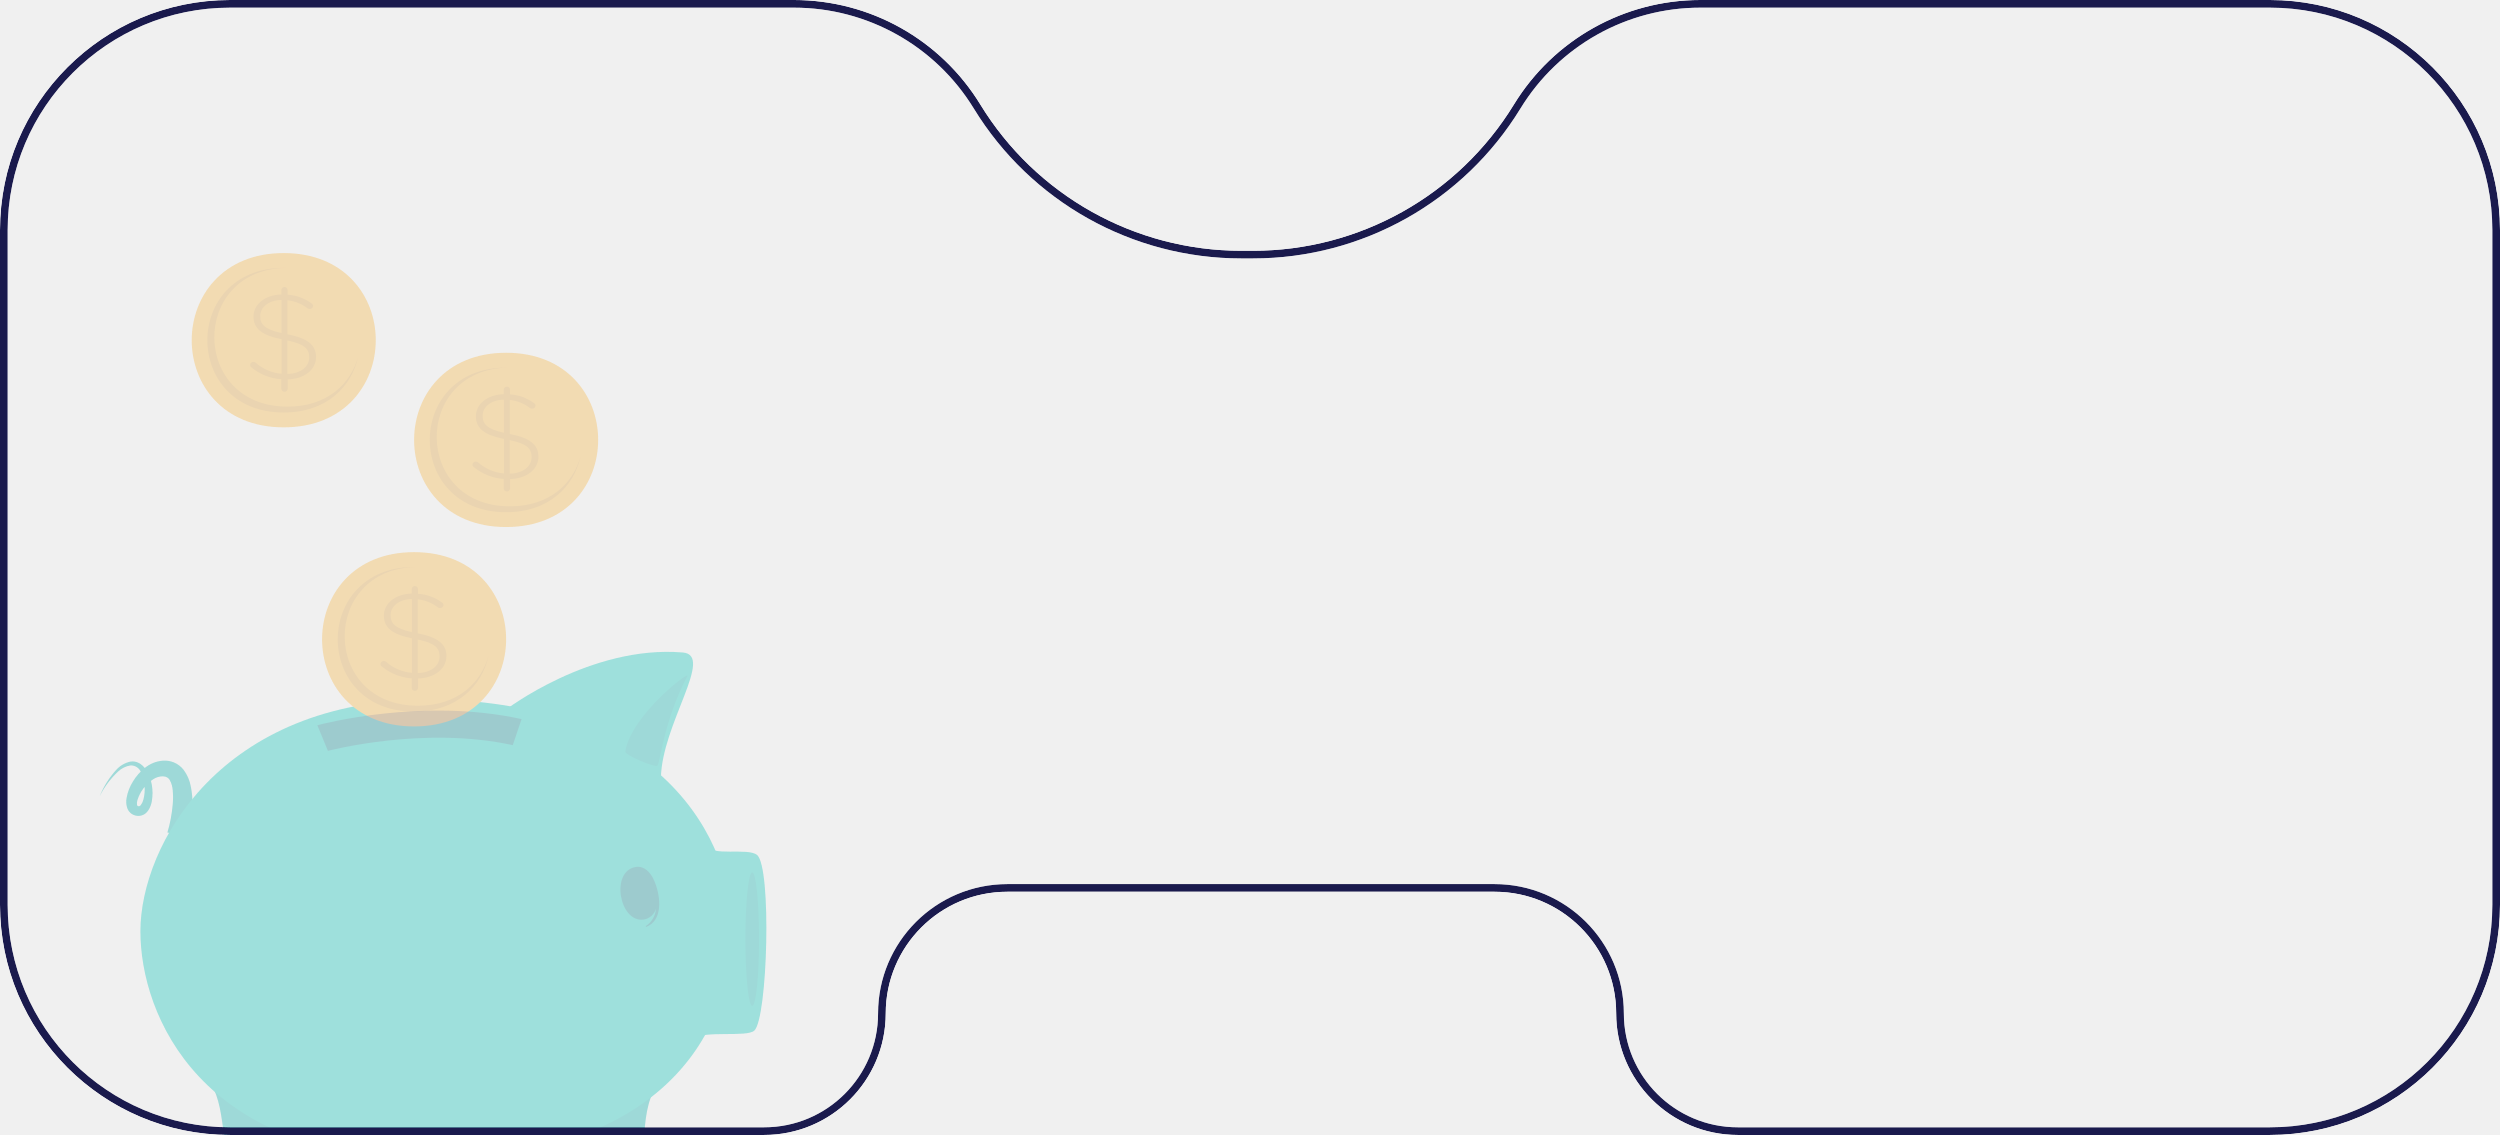
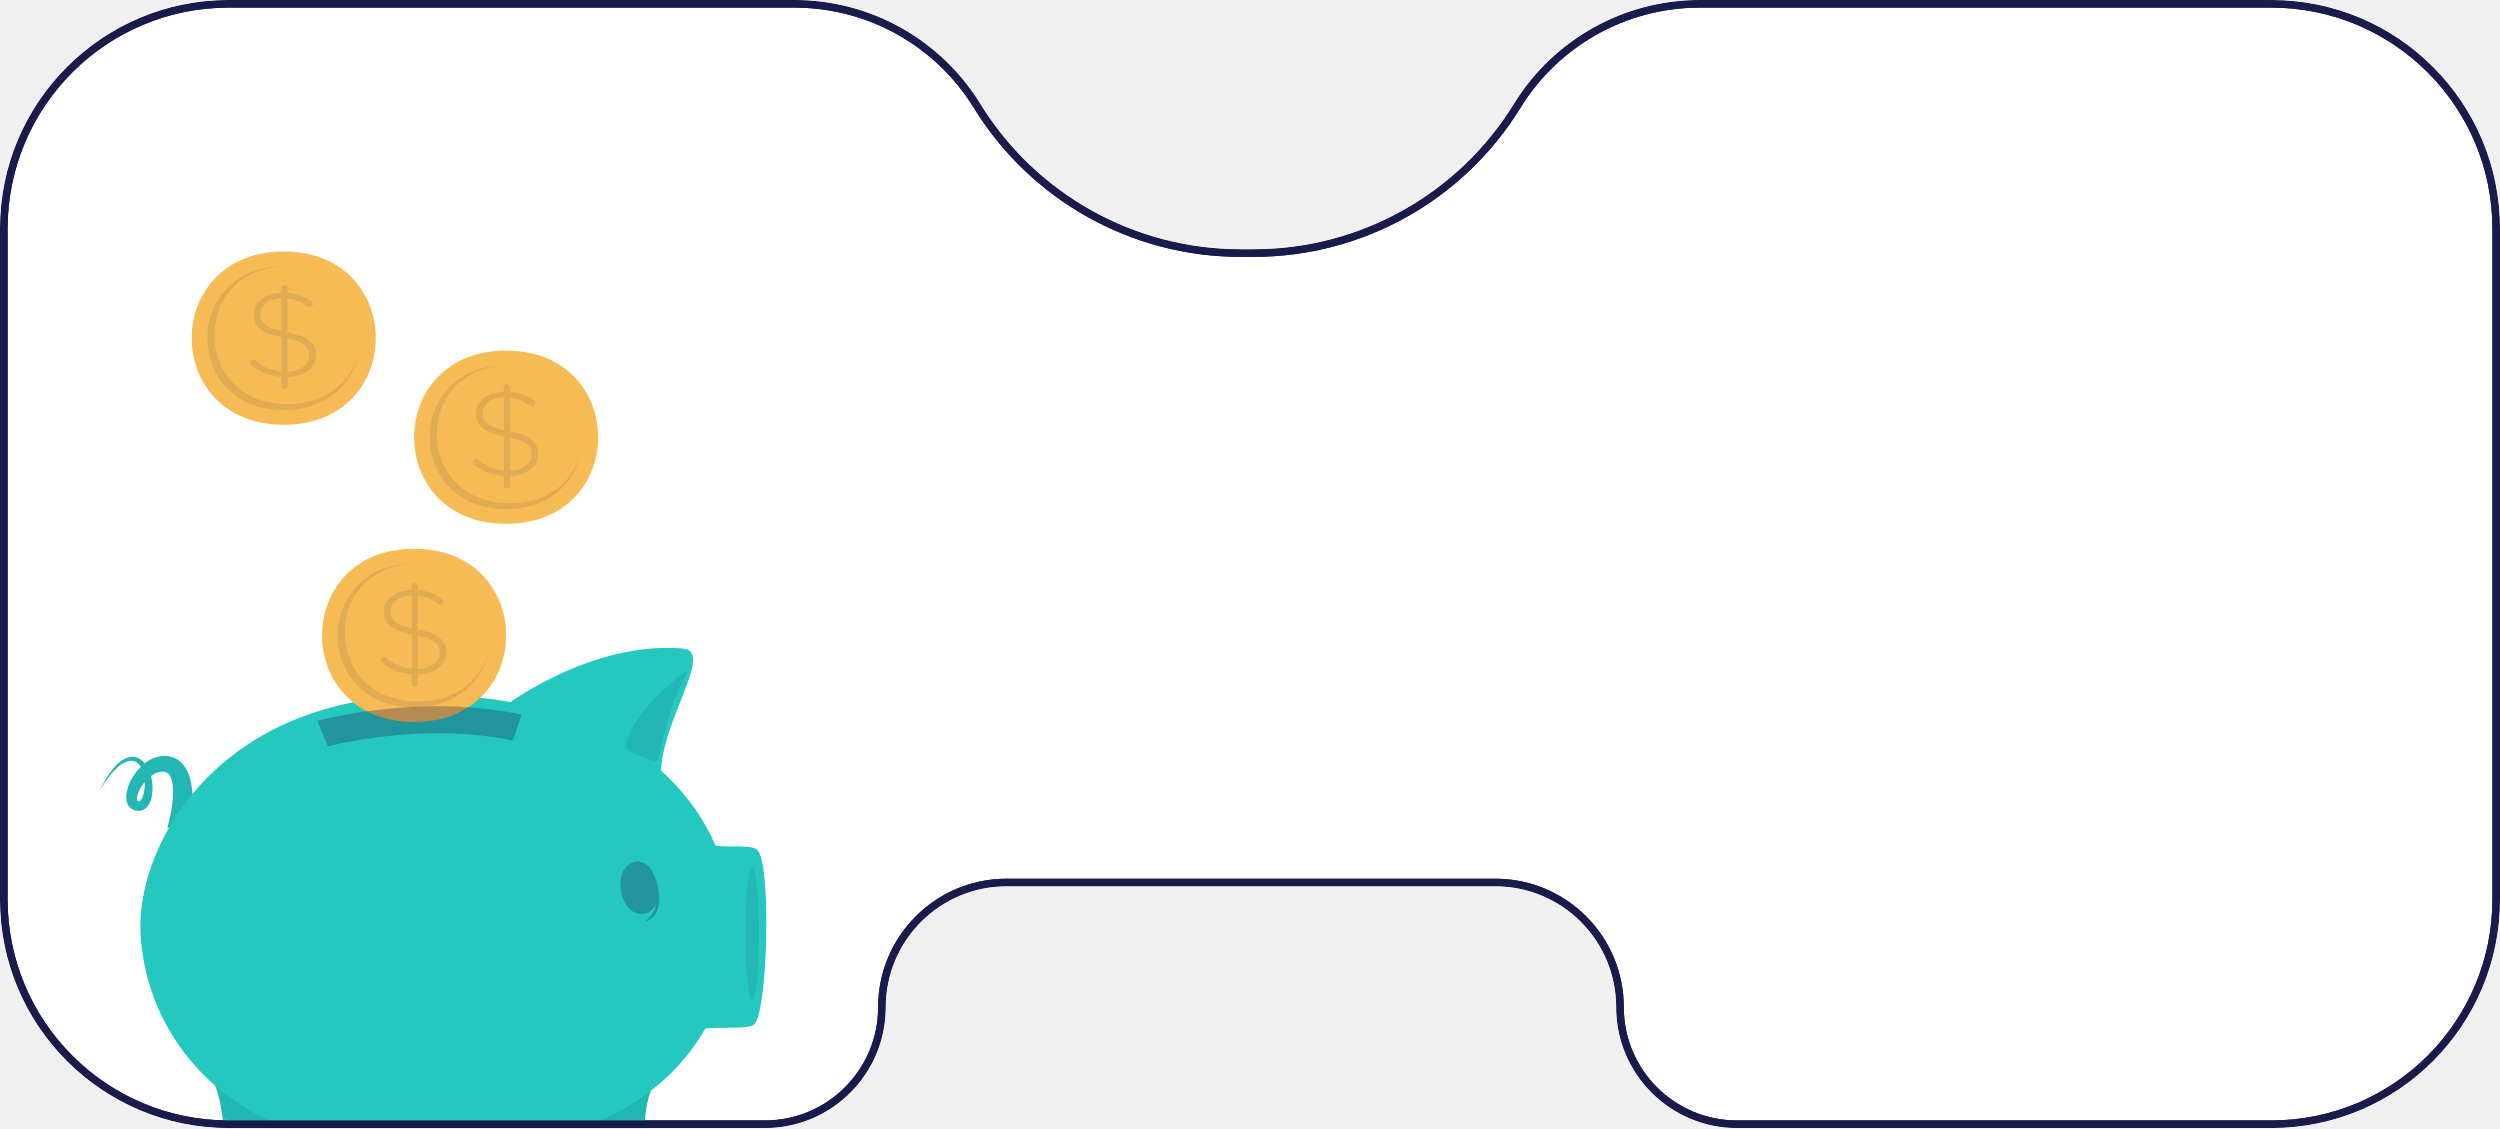
- <svg xmlns="http://www.w3.org/2000/svg" width="326" height="148" viewBox="0 0 326 148" fill="none">
-   <mask id="mask0_1005_1176" style="mask-type:alpha" maskUnits="userSpaceOnUse" x="0" y="0" width="326" height="148">
-     <path d="M0.5 30C0.5 13.708 13.708 0.5 30 0.5H103.529C113.276 0.5 122.321 5.571 127.407 13.886C134.745 25.884 147.796 33.2 161.86 33.2H163.39C177.454 33.2 190.505 25.884 197.843 13.886C202.929 5.571 211.974 0.5 221.721 0.5H296C312.292 0.5 325.5 13.708 325.5 30V118C325.5 134.292 312.292 147.5 296 147.5H226.607C218.126 147.5 211.25 140.624 211.25 132.143C211.25 123.109 203.927 115.786 194.893 115.786H131.357C122.323 115.786 115 123.109 115 132.143C115 140.624 108.124 147.5 99.643 147.5H30C13.708 147.5 0.5 134.292 0.5 118V30Z" fill="white" fill-opacity="0.4" stroke="#1A1A4D" />
+ <svg xmlns="http://www.w3.org/2000/svg" width="328" height="148" viewBox="0 0 328 148" fill="none">
+   <mask id="mask0_1460_3561" style="mask-type:alpha" maskUnits="userSpaceOnUse" x="0" y="0" width="328" height="148">
+     <path d="M0.5 30C0.5 13.708 13.708 0.5 30 0.5H104.235C114.003 0.5 123.072 5.568 128.192 13.887C135.577 25.889 148.661 33.2 162.753 33.2H164.492C178.585 33.2 191.668 25.889 199.054 13.887C204.173 5.568 213.242 0.5 223.01 0.5H298C314.292 0.5 327.5 13.708 327.5 30V118C327.5 134.292 314.292 147.5 298 147.5H227.9C219.419 147.5 212.543 140.624 212.543 132.143C212.543 123.109 205.22 115.786 196.186 115.786H132.066C123.032 115.786 115.709 123.109 115.709 132.143C115.709 140.624 108.833 147.5 100.351 147.5H30C13.708 147.5 0.5 134.292 0.5 118V30Z" fill="white" stroke="#1A1A4D" />
  </mask>
-   <g mask="url(#mask0_1005_1176)">
-     <path d="M24.689 109.231C24.835 108.479 24.924 107.807 25 107.086C25.072 106.371 25.107 105.652 25.107 104.933C25.11 104.187 25.044 103.442 24.911 102.708C24.774 101.851 24.431 101.04 23.91 100.346C23.586 99.942 23.167 99.626 22.691 99.425C22.455 99.327 22.209 99.258 21.957 99.22C21.724 99.187 21.488 99.177 21.254 99.189C20.379 99.256 19.546 99.592 18.869 100.15C18.262 100.638 17.746 101.228 17.343 101.894C16.927 102.554 16.643 103.288 16.506 104.056C16.419 104.515 16.456 104.988 16.613 105.427C16.722 105.71 16.915 105.953 17.165 106.125C17.403 106.284 17.68 106.376 17.965 106.392C18.26 106.407 18.552 106.336 18.806 106.188C19.025 106.051 19.21 105.867 19.349 105.649C19.573 105.3 19.724 104.91 19.794 104.501C19.921 103.779 19.921 103.039 19.794 102.317C19.665 101.592 19.386 100.903 18.976 100.292C18.762 99.967 18.474 99.699 18.135 99.509C17.784 99.319 17.38 99.251 16.987 99.318C16.28 99.475 15.641 99.85 15.158 100.39C14.241 101.398 13.51 102.561 13 103.825C13.598 102.626 14.404 101.543 15.38 100.626C15.835 100.187 16.415 99.901 17.04 99.807C17.322 99.802 17.599 99.88 17.837 100.032C18.074 100.184 18.262 100.403 18.375 100.662C18.656 101.215 18.818 101.821 18.851 102.441C18.907 103.055 18.856 103.674 18.7 104.27C18.634 104.525 18.521 104.765 18.366 104.977C18.317 105.042 18.253 105.094 18.179 105.129C18.137 105.142 18.092 105.142 18.05 105.129C17.997 105.122 17.947 105.098 17.908 105.062C17.889 105.03 17.876 104.996 17.868 104.96C17.837 104.752 17.853 104.541 17.917 104.341C18.258 103.241 18.966 102.291 19.923 101.649C20.314 101.375 20.78 101.228 21.258 101.231C21.359 101.236 21.458 101.251 21.556 101.276C21.637 101.297 21.715 101.328 21.788 101.369C21.926 101.449 22.042 101.562 22.126 101.698C22.36 102.124 22.497 102.597 22.526 103.082C22.579 103.674 22.579 104.27 22.526 104.862C22.474 105.487 22.389 106.109 22.273 106.726C22.157 107.34 22.01 107.994 21.828 108.555L24.689 109.231Z" fill="#24C8BE" />
-     <path opacity="0.1" d="M24.689 109.231C24.835 108.479 24.924 107.807 25 107.086C25.072 106.371 25.107 105.652 25.107 104.933C25.11 104.187 25.044 103.442 24.911 102.708C24.774 101.851 24.431 101.04 23.91 100.346C23.586 99.942 23.167 99.626 22.691 99.425C22.455 99.327 22.209 99.258 21.957 99.22C21.724 99.187 21.488 99.177 21.254 99.189C20.379 99.256 19.546 99.592 18.869 100.15C18.262 100.638 17.746 101.228 17.343 101.894C16.927 102.554 16.643 103.288 16.506 104.056C16.419 104.515 16.456 104.988 16.613 105.427C16.722 105.71 16.915 105.953 17.165 106.125C17.403 106.284 17.68 106.376 17.965 106.392C18.26 106.407 18.552 106.336 18.806 106.188C19.025 106.051 19.21 105.867 19.349 105.649C19.573 105.3 19.724 104.91 19.794 104.501C19.921 103.779 19.921 103.039 19.794 102.317C19.665 101.592 19.386 100.903 18.976 100.292C18.762 99.967 18.474 99.699 18.135 99.509C17.784 99.319 17.38 99.251 16.987 99.318C16.28 99.475 15.641 99.85 15.158 100.39C14.241 101.398 13.51 102.561 13 103.825C13.598 102.626 14.404 101.543 15.38 100.626C15.835 100.187 16.415 99.901 17.04 99.807C17.322 99.802 17.599 99.88 17.837 100.032C18.074 100.184 18.262 100.403 18.375 100.662C18.656 101.215 18.818 101.821 18.851 102.441C18.907 103.055 18.856 103.674 18.7 104.27C18.634 104.525 18.521 104.765 18.366 104.977C18.317 105.042 18.253 105.094 18.179 105.129C18.137 105.142 18.092 105.142 18.05 105.129C17.997 105.122 17.947 105.098 17.908 105.062C17.889 105.03 17.876 104.996 17.868 104.96C17.837 104.752 17.853 104.541 17.917 104.341C18.258 103.241 18.966 102.291 19.923 101.649C20.314 101.375 20.78 101.228 21.258 101.231C21.359 101.236 21.458 101.251 21.556 101.276C21.637 101.297 21.715 101.328 21.788 101.369C21.926 101.449 22.042 101.562 22.126 101.698C22.36 102.124 22.497 102.597 22.526 103.082C22.579 103.674 22.579 104.27 22.526 104.862C22.474 105.487 22.389 106.109 22.273 106.726C22.157 107.34 22.01 107.994 21.828 108.555L24.689 109.231Z" fill="#1A1A4D" />
-     <path d="M27.572 141.529C29.521 144.288 29.125 152.702 30.304 153.881C31.483 155.06 43.59 154.94 44.408 154.246C45.227 153.552 44.853 150.575 45.743 150.085C46.117 149.894 27.572 141.529 27.572 141.529Z" fill="#24C8BE" />
-     <path opacity="0.1" d="M45.752 150.09C45.611 150.196 45.492 150.33 45.402 150.483C45.313 150.635 45.255 150.804 45.231 150.98C39.643 150.327 34.18 148.858 29.018 146.619C28.742 144.568 28.337 142.615 27.572 141.529C27.572 141.534 46.117 149.899 45.752 150.09Z" fill="#1A1A4D" />
-     <path d="M85.592 141.671C83.158 145.191 84.475 152.71 83.291 153.889C82.108 155.069 70.006 154.948 69.191 154.254C68.377 153.56 68.746 150.423 68.266 149.827C68.012 149.502 85.592 141.671 85.592 141.671Z" fill="#24C8BE" />
-     <path opacity="0.1" d="M85.592 141.671C84.702 142.984 84.297 144.857 84.11 146.744C79.159 148.935 73.911 150.387 68.537 151.051C68.544 150.627 68.451 150.208 68.266 149.827C68.012 149.502 85.592 141.671 85.592 141.671Z" fill="#1A1A4D" />
-     <path d="M55.906 91.22C28.715 91.22 18.308 110.281 18.308 121.436C18.308 132.444 26.21 151.149 55.906 151.149C85.601 151.149 95.452 135.305 95.452 121.182C95.452 107.06 83.363 91.22 55.906 91.22Z" fill="#24C8BE" />
-     <path d="M53.995 72C38.014 72 37.989 94.726 53.995 94.726C70.001 94.726 70.001 72 53.995 72Z" fill="#F6BB54" />
-     <path d="M63.713 85.493C62.862 89.403 59.621 92.793 53.992 92.793C40.713 92.793 40.731 73.934 53.992 73.934H54.255C41.774 74.162 41.835 92.025 54.498 92.025C59.664 92.028 62.745 89.039 63.713 85.493Z" fill="#E0AB53" />
-     <path d="M54.091 76.42C54.144 76.418 54.196 76.427 54.245 76.445C54.294 76.464 54.34 76.492 54.378 76.528C54.416 76.564 54.447 76.608 54.469 76.656C54.49 76.704 54.502 76.756 54.504 76.808V77.425C55.615 77.498 56.684 77.881 57.588 78.532C57.745 78.643 57.832 78.739 57.832 78.896C57.823 79.008 57.771 79.111 57.687 79.185C57.603 79.259 57.493 79.297 57.382 79.291C57.269 79.295 57.159 79.256 57.073 79.183C56.319 78.609 55.422 78.253 54.479 78.153V82.588C57.107 83.097 58.214 83.997 58.214 85.548C58.214 87.223 56.672 88.41 54.513 88.475V89.709C54.504 89.813 54.457 89.909 54.38 89.98C54.303 90.05 54.203 90.089 54.099 90.089C53.994 90.089 53.894 90.05 53.817 89.98C53.74 89.909 53.693 89.813 53.684 89.709V88.457C52.258 88.362 50.898 87.823 49.795 86.915C49.738 86.879 49.691 86.83 49.658 86.772C49.624 86.714 49.606 86.648 49.603 86.582C49.614 86.474 49.663 86.374 49.743 86.301C49.823 86.228 49.927 86.187 50.035 86.187C50.148 86.183 50.259 86.223 50.344 86.298C51.283 87.129 52.467 87.635 53.718 87.738V83.238C51.118 82.714 50.057 81.844 50.057 80.262C50.057 78.68 51.577 77.447 53.687 77.4V76.808C53.691 76.704 53.735 76.605 53.81 76.532C53.886 76.46 53.986 76.42 54.091 76.42ZM53.712 82.43V78.113C52.034 78.144 50.936 79.063 50.936 80.201C50.927 81.277 51.479 81.94 53.712 82.43ZM54.47 83.396V87.763C56.2 87.729 57.323 86.813 57.323 85.604C57.323 84.518 56.718 83.855 54.47 83.396Z" fill="#E0AB53" />
-     <path d="M65.881 92.6C65.881 92.6 77.004 84.066 89.049 85.085C93.196 85.436 86.308 94.428 86.183 101.44L65.881 92.6Z" fill="#24C8BE" />
-     <path opacity="0.1" d="M81.539 98.005C81.467 98.45 85.307 100.092 85.703 99.843C86.099 99.594 86.5 94.058 89.632 88.168C90.095 87.3 82.282 93.253 81.539 98.005Z" fill="#1A1A4D" />
-     <path opacity="0.3" d="M83.937 119.91C84.308 119.853 84.655 119.692 84.938 119.445C85.22 119.198 85.427 118.877 85.534 118.517C85.501 118.962 85.367 119.393 85.143 119.778C84.919 120.164 84.61 120.493 84.239 120.742C84.186 120.777 84.213 120.88 84.284 120.857C86.411 120.056 86.179 117.053 85.432 115.14C85.392 115.033 85.352 114.926 85.303 114.824C84.827 113.712 83.995 112.906 82.949 113.044C79.528 113.538 80.764 120.372 83.937 119.91Z" fill="#1A1A4D" />
-     <path d="M92.146 110.179C92.675 111.776 97.507 110.477 98.722 111.491C100.64 113.08 100.11 132.808 98.357 134.397C97.374 135.287 91.896 134.348 90.348 135.433C88.8 136.519 92.146 110.179 92.146 110.179Z" fill="#24C8BE" />
-     <path opacity="0.1" d="M98.98 122.464C98.98 127.269 98.579 131.162 98.09 131.162C97.601 131.162 97.2 127.269 97.2 122.464C97.2 117.658 97.601 113.765 98.09 113.765C98.579 113.765 98.98 117.645 98.98 122.464Z" fill="#1A1A4D" />
-     <path opacity="0.3" d="M42.758 97.916C42.882 97.885 55.301 94.619 66.865 97.173L68.017 93.769C55.149 90.931 41.935 94.419 41.378 94.57L42.762 97.916L42.068 96.243L42.758 97.916Z" fill="#1A1A4D" />
-     <path d="M65.995 46C50.014 46 49.989 68.726 65.995 68.726C82.001 68.726 82.001 46 65.995 46Z" fill="#F6BB54" />
-     <path d="M75.713 59.493C74.862 63.403 71.621 66.793 65.993 66.793C52.713 66.793 52.731 47.934 65.993 47.934H66.255C53.774 48.162 53.835 66.025 66.498 66.025C71.664 66.028 74.745 63.039 75.713 59.493Z" fill="#E0AB53" />
-     <path d="M66.091 50.42C66.144 50.418 66.196 50.427 66.245 50.445C66.294 50.464 66.34 50.492 66.378 50.528C66.416 50.564 66.447 50.608 66.469 50.656C66.49 50.704 66.502 50.756 66.504 50.808V51.425C67.615 51.498 68.684 51.881 69.588 52.532C69.745 52.643 69.832 52.739 69.832 52.896C69.823 53.008 69.771 53.111 69.687 53.185C69.603 53.259 69.493 53.297 69.382 53.291C69.269 53.295 69.159 53.256 69.073 53.183C68.319 52.609 67.422 52.253 66.479 52.153V56.588C69.107 57.097 70.214 57.997 70.214 59.548C70.214 61.223 68.672 62.41 66.513 62.475V63.709C66.504 63.813 66.457 63.909 66.38 63.98C66.303 64.05 66.203 64.089 66.099 64.089C65.994 64.089 65.894 64.05 65.817 63.98C65.74 63.909 65.693 63.813 65.684 63.709V62.457C64.258 62.362 62.898 61.823 61.795 60.915C61.738 60.879 61.691 60.83 61.658 60.772C61.624 60.714 61.606 60.648 61.603 60.581C61.614 60.474 61.663 60.374 61.743 60.301C61.823 60.228 61.927 60.187 62.035 60.187C62.148 60.183 62.259 60.223 62.344 60.298C63.283 61.129 64.467 61.635 65.718 61.738V57.238C63.118 56.714 62.057 55.844 62.057 54.262C62.057 52.68 63.577 51.447 65.687 51.4V50.808C65.691 50.704 65.735 50.605 65.81 50.532C65.886 50.46 65.986 50.42 66.091 50.42ZM65.712 56.43V52.113C64.034 52.144 62.936 53.063 62.936 54.201C62.927 55.277 63.479 55.94 65.712 56.43ZM66.47 57.396V61.763C68.2 61.729 69.323 60.813 69.323 59.604C69.323 58.518 68.718 57.855 66.47 57.396Z" fill="#E0AB53" />
-     <path d="M36.995 33C21.014 33 20.989 55.726 36.995 55.726C53.002 55.726 53.002 33 36.995 33Z" fill="#F6BB54" />
-     <path d="M46.713 46.493C45.862 50.403 42.621 53.792 36.992 53.792C23.713 53.792 23.731 34.934 36.992 34.934H37.255C24.774 35.162 24.835 53.025 37.498 53.025C42.664 53.028 45.745 50.039 46.713 46.493Z" fill="#E0AB53" />
-     <path d="M37.091 37.42C37.144 37.418 37.196 37.427 37.245 37.445C37.294 37.464 37.34 37.492 37.378 37.528C37.416 37.564 37.447 37.608 37.469 37.656C37.49 37.704 37.502 37.756 37.504 37.808V38.425C38.615 38.498 39.684 38.881 40.588 39.532C40.745 39.643 40.832 39.739 40.832 39.896C40.823 40.008 40.771 40.111 40.687 40.185C40.603 40.259 40.493 40.297 40.382 40.291C40.269 40.295 40.159 40.256 40.073 40.183C39.319 39.609 38.422 39.253 37.479 39.153V43.588C40.107 44.097 41.214 44.997 41.214 46.548C41.214 48.223 39.672 49.41 37.513 49.475V50.709C37.504 50.813 37.457 50.909 37.38 50.98C37.303 51.05 37.203 51.089 37.099 51.089C36.994 51.089 36.894 51.05 36.817 50.98C36.74 50.909 36.693 50.813 36.684 50.709V49.457C35.258 49.362 33.898 48.823 32.795 47.915C32.738 47.879 32.691 47.83 32.658 47.772C32.624 47.714 32.606 47.648 32.603 47.581C32.614 47.474 32.663 47.374 32.743 47.301C32.823 47.228 32.927 47.187 33.035 47.187C33.148 47.183 33.259 47.223 33.344 47.298C34.283 48.129 35.467 48.635 36.718 48.738V44.238C34.118 43.714 33.057 42.844 33.057 41.262C33.057 39.68 34.577 38.447 36.687 38.4V37.808C36.691 37.704 36.735 37.605 36.81 37.532C36.886 37.46 36.986 37.42 37.091 37.42ZM36.712 43.43V39.113C35.034 39.144 33.936 40.063 33.936 41.201C33.927 42.277 34.479 42.94 36.712 43.43ZM37.47 44.396V48.763C39.2 48.729 40.323 47.813 40.323 46.604C40.323 45.518 39.718 44.855 37.47 44.396Z" fill="#E0AB53" />
-     <path d="M0.5 30C0.5 13.708 13.708 0.5 30 0.5H103.529C113.276 0.5 122.321 5.571 127.407 13.886C134.745 25.884 147.796 33.2 161.86 33.2H163.39C177.454 33.2 190.505 25.884 197.843 13.886C202.929 5.571 211.974 0.5 221.721 0.5H296C312.292 0.5 325.5 13.708 325.5 30V118C325.5 134.292 312.292 147.5 296 147.5H226.607C218.126 147.5 211.25 140.624 211.25 132.143C211.25 123.109 203.927 115.786 194.893 115.786H131.357C122.323 115.786 115 123.109 115 132.143C115 140.624 108.124 147.5 99.643 147.5H30C13.708 147.5 0.5 134.292 0.5 118V30Z" stroke="#1A1A4D" />
+   <g mask="url(#mask0_1460_3561)">
+     <path d="M0.5 30C0.5 13.708 13.708 0.5 30 0.5H104.235C114.003 0.5 123.072 5.568 128.192 13.887C135.577 25.889 148.661 33.2 162.753 33.2H164.492C178.585 33.2 191.668 25.889 199.054 13.887C204.173 5.568 213.242 0.5 223.01 0.5H298C314.292 0.5 327.5 13.708 327.5 30V118C327.5 134.292 314.292 147.5 298 147.5H227.9C219.419 147.5 212.543 140.624 212.543 132.143C212.543 123.109 205.22 115.786 196.186 115.786H132.066C123.032 115.786 115.709 123.109 115.709 132.143C115.709 140.624 108.833 147.5 100.351 147.5H30C13.708 147.5 0.5 134.292 0.5 118V30Z" fill="white" stroke="#1A1A4D" />
+     <path d="M24.84 109.231C24.988 108.479 25.077 107.807 25.153 107.086C25.225 106.371 25.261 105.652 25.261 104.933C25.264 104.187 25.198 103.442 25.064 102.708C24.926 101.851 24.58 101.04 24.056 100.346C23.731 99.942 23.309 99.626 22.83 99.425C22.593 99.327 22.345 99.258 22.091 99.22C21.857 99.187 21.62 99.177 21.384 99.189C20.503 99.256 19.666 99.592 18.984 100.15C18.374 100.638 17.854 101.228 17.449 101.894C17.031 102.554 16.745 103.288 16.607 104.056C16.519 104.515 16.556 104.988 16.715 105.427C16.825 105.71 17.018 105.953 17.27 106.125C17.51 106.284 17.788 106.376 18.076 106.392C18.372 106.407 18.666 106.336 18.922 106.188C19.142 106.051 19.328 105.867 19.468 105.649C19.692 105.3 19.845 104.91 19.916 104.501C20.043 103.779 20.043 103.039 19.916 102.317C19.785 101.592 19.505 100.903 19.092 100.292C18.877 99.967 18.587 99.699 18.246 99.509C17.893 99.319 17.486 99.251 17.091 99.318C16.38 99.475 15.736 99.85 15.251 100.39C14.328 101.398 13.593 102.561 13.08 103.825C13.681 102.626 14.492 101.543 15.475 100.626C15.932 100.187 16.516 99.901 17.144 99.807C17.428 99.802 17.707 99.88 17.946 100.032C18.185 100.184 18.373 100.403 18.487 100.662C18.77 101.215 18.933 101.821 18.966 102.441C19.023 103.055 18.971 103.674 18.814 104.27C18.748 104.525 18.634 104.765 18.479 104.977C18.429 105.042 18.365 105.094 18.291 105.129C18.248 105.142 18.203 105.142 18.161 105.129C18.107 105.122 18.057 105.098 18.017 105.062C17.999 105.03 17.985 104.996 17.977 104.96C17.946 104.752 17.963 104.541 18.026 104.341C18.37 103.241 19.083 102.291 20.045 101.649C20.439 101.375 20.908 101.228 21.388 101.231C21.489 101.236 21.59 101.251 21.688 101.276C21.77 101.297 21.848 101.328 21.921 101.369C22.061 101.449 22.177 101.562 22.261 101.698C22.497 102.124 22.635 102.597 22.664 103.082C22.717 103.674 22.717 104.27 22.664 104.862C22.611 105.487 22.526 106.109 22.409 106.726C22.293 107.34 22.145 107.994 21.961 108.555L24.84 109.231Z" fill="#24C8BE" />
+     <path opacity="0.1" d="M24.84 109.231C24.988 108.479 25.077 107.807 25.153 107.086C25.225 106.371 25.261 105.652 25.261 104.933C25.264 104.187 25.198 103.442 25.064 102.708C24.926 101.851 24.58 101.04 24.056 100.346C23.731 99.942 23.309 99.626 22.83 99.425C22.593 99.327 22.345 99.258 22.091 99.22C21.857 99.187 21.62 99.177 21.384 99.189C20.503 99.256 19.666 99.592 18.984 100.15C18.374 100.638 17.854 101.228 17.449 101.894C17.031 102.554 16.745 103.288 16.607 104.056C16.519 104.515 16.556 104.988 16.715 105.427C16.825 105.71 17.018 105.953 17.27 106.125C17.51 106.284 17.788 106.376 18.076 106.392C18.372 106.407 18.666 106.336 18.922 106.188C19.142 106.051 19.328 105.867 19.468 105.649C19.692 105.3 19.845 104.91 19.916 104.501C20.043 103.779 20.043 103.039 19.916 102.317C19.785 101.592 19.505 100.903 19.092 100.292C18.877 99.967 18.587 99.699 18.246 99.509C17.893 99.319 17.486 99.251 17.091 99.318C16.38 99.475 15.736 99.85 15.251 100.39C14.328 101.398 13.593 102.561 13.08 103.825C13.681 102.626 14.492 101.543 15.475 100.626C15.932 100.187 16.516 99.901 17.144 99.807C17.428 99.802 17.707 99.88 17.946 100.032C18.185 100.184 18.373 100.403 18.487 100.662C18.77 101.215 18.933 101.821 18.966 102.441C19.023 103.055 18.971 103.674 18.814 104.27C18.748 104.525 18.634 104.765 18.479 104.977C18.429 105.042 18.365 105.094 18.291 105.129C18.248 105.142 18.203 105.142 18.161 105.129C18.107 105.122 18.057 105.098 18.017 105.062C17.999 105.03 17.985 104.996 17.977 104.96C17.946 104.752 17.963 104.541 18.026 104.341C18.37 103.241 19.083 102.291 20.045 101.649C20.439 101.375 20.908 101.228 21.388 101.231C21.489 101.236 21.59 101.251 21.688 101.276C21.77 101.297 21.848 101.328 21.921 101.369C22.061 101.449 22.177 101.562 22.261 101.698C22.497 102.124 22.635 102.597 22.664 103.082C22.717 103.674 22.717 104.27 22.664 104.862C22.611 105.487 22.526 106.109 22.409 106.726C22.293 107.34 22.145 107.994 21.961 108.555L24.84 109.231Z" fill="#1A1A4D" />
+     <path d="M27.741 141.529C29.701 144.288 29.303 152.702 30.489 153.881C31.676 155.06 43.857 154.94 44.681 154.246C45.504 153.552 45.128 150.575 46.023 150.085C46.4 149.894 27.741 141.529 27.741 141.529Z" fill="#24C8BE" />
+     <path opacity="0.1" d="M46.032 150.09C45.89 150.196 45.771 150.33 45.681 150.483C45.591 150.635 45.532 150.804 45.509 150.98C39.886 150.327 34.389 148.858 29.196 146.619C28.918 144.568 28.511 142.615 27.741 141.529C27.741 141.534 46.4 149.899 46.032 150.09Z" fill="#1A1A4D" />
+     <path d="M86.117 141.671C83.668 145.191 84.993 152.71 83.803 153.889C82.612 155.069 70.435 154.948 69.616 154.254C68.797 153.56 69.168 150.423 68.685 149.827C68.43 149.502 86.117 141.671 86.117 141.671Z" fill="#24C8BE" />
+     <path opacity="0.1" d="M86.117 141.671C85.222 142.984 84.814 144.857 84.626 146.744C79.644 148.935 74.365 150.387 68.958 151.051C68.965 150.627 68.871 150.208 68.685 149.827C68.43 149.502 86.117 141.671 86.117 141.671Z" fill="#1A1A4D" />
+     <path d="M56.248 91.22C28.891 91.22 18.42 110.281 18.42 121.436C18.42 132.444 26.371 151.149 56.248 151.149C86.126 151.149 96.037 135.305 96.037 121.182C96.037 107.06 83.874 91.22 56.248 91.22Z" fill="#24C8BE" />
+     <path d="M54.326 72C38.247 72 38.222 94.726 54.326 94.726C70.431 94.726 70.431 72 54.326 72Z" fill="#F6BB54" />
+     <path d="M64.104 85.493C63.247 89.403 59.986 92.793 54.323 92.793C40.962 92.793 40.98 73.934 54.323 73.934H54.587C42.029 74.162 42.091 92.025 54.832 92.025C60.029 92.028 63.129 89.039 64.104 85.493Z" fill="#E0AB53" />
+     <path d="M54.422 76.42C54.475 76.418 54.528 76.427 54.578 76.445C54.627 76.464 54.673 76.492 54.711 76.528C54.75 76.564 54.781 76.608 54.803 76.656C54.825 76.704 54.837 76.756 54.838 76.808V77.425C55.957 77.498 57.032 77.881 57.941 78.532C58.099 78.643 58.186 78.739 58.186 78.896C58.178 79.008 58.125 79.111 58.041 79.185C57.956 79.259 57.846 79.297 57.733 79.291C57.62 79.295 57.509 79.256 57.423 79.183C56.664 78.609 55.762 78.253 54.813 78.153V82.588C57.457 83.097 58.571 83.997 58.571 85.548C58.571 87.223 57.02 88.41 54.848 88.475V89.709C54.839 89.813 54.791 89.909 54.714 89.98C54.636 90.05 54.535 90.089 54.43 90.089C54.325 90.089 54.224 90.05 54.147 89.98C54.07 89.909 54.022 89.813 54.013 89.709V88.457C52.578 88.362 51.21 87.823 50.1 86.915C50.043 86.879 49.996 86.83 49.962 86.772C49.929 86.714 49.91 86.648 49.908 86.582C49.918 86.474 49.968 86.374 50.048 86.301C50.129 86.228 50.233 86.187 50.342 86.187C50.456 86.183 50.567 86.223 50.652 86.298C51.598 87.129 52.789 87.635 54.047 87.738V83.238C51.431 82.714 50.364 81.844 50.364 80.262C50.364 78.68 51.894 77.447 54.016 77.4V76.808C54.02 76.704 54.065 76.605 54.14 76.532C54.216 76.46 54.317 76.42 54.422 76.42ZM54.041 82.43V78.113C52.353 78.144 51.248 79.063 51.248 80.201C51.239 81.277 51.794 81.94 54.041 82.43ZM54.804 83.396V87.763C56.545 87.729 57.674 86.813 57.674 85.604C57.674 84.518 57.066 83.855 54.804 83.396Z" fill="#E0AB53" />
+     <path d="M66.285 92.6C66.285 92.6 77.477 84.066 89.595 85.085C93.767 85.436 86.838 94.428 86.712 101.44L66.285 92.6Z" fill="#24C8BE" />
+     <path opacity="0.1" d="M82.039 98.005C81.967 98.45 85.83 100.092 86.229 99.843C86.627 99.594 87.03 94.058 90.182 88.168C90.647 87.3 82.786 93.253 82.039 98.005Z" fill="#1A1A4D" />
+     <path opacity="0.3" d="M84.451 119.91C84.825 119.853 85.174 119.692 85.458 119.445C85.743 119.198 85.951 118.877 86.059 118.517C86.025 118.962 85.891 119.393 85.665 119.778C85.439 120.164 85.129 120.493 84.756 120.742C84.702 120.777 84.729 120.88 84.801 120.857C86.941 120.056 86.708 117.053 85.956 115.14C85.915 115.033 85.875 114.926 85.826 114.824C85.347 113.712 84.51 112.906 83.458 113.044C80.015 113.538 81.26 120.372 84.451 119.91Z" fill="#1A1A4D" />
+     <path d="M92.711 110.179C93.244 111.776 98.105 110.477 99.328 111.491C101.257 113.08 100.724 132.808 98.96 134.397C97.971 135.287 92.46 134.348 90.902 135.433C89.344 136.519 92.711 110.179 92.711 110.179Z" fill="#24C8BE" />
+     <path opacity="0.1" d="M99.587 122.464C99.587 127.269 99.184 131.162 98.692 131.162C98.199 131.162 97.796 127.269 97.796 122.464C97.796 117.658 98.199 113.765 98.692 113.765C99.184 113.765 99.587 117.645 99.587 122.464Z" fill="#1A1A4D" />
+     <path opacity="0.3" d="M43.02 97.916C43.145 97.885 55.639 94.619 67.274 97.173L68.434 93.769C55.487 90.931 42.191 94.419 41.632 94.57L43.024 97.916L42.326 96.243L43.02 97.916Z" fill="#1A1A4D" />
+     <path d="M66.4 46C50.321 46 50.296 68.726 66.4 68.726C82.504 68.726 82.504 46 66.4 46Z" fill="#F6BB54" />
+     <path d="M76.177 59.493C75.321 63.403 72.06 66.793 66.397 66.793C53.035 66.793 53.054 47.934 66.397 47.934H66.661C54.103 48.162 54.165 66.025 66.906 66.025C72.103 66.028 75.203 63.039 76.177 59.493Z" fill="#E0AB53" />
+     <path d="M66.496 50.42C66.549 50.418 66.602 50.427 66.652 50.445C66.701 50.464 66.747 50.492 66.785 50.528C66.824 50.564 66.855 50.608 66.877 50.656C66.898 50.704 66.91 50.756 66.912 50.808V51.425C68.03 51.498 69.106 51.881 70.015 52.532C70.173 52.643 70.26 52.739 70.26 52.896C70.251 53.008 70.199 53.111 70.115 53.185C70.03 53.259 69.919 53.297 69.807 53.291C69.694 53.295 69.583 53.256 69.497 53.183C68.738 52.609 67.835 52.253 66.887 52.153V56.588C69.531 57.097 70.645 57.997 70.645 59.548C70.645 61.223 69.093 62.41 66.921 62.475V63.709C66.912 63.813 66.865 63.909 66.787 63.98C66.71 64.05 66.609 64.089 66.504 64.089C66.399 64.089 66.298 64.05 66.221 63.98C66.144 63.909 66.096 63.813 66.087 63.709V62.457C64.652 62.362 63.283 61.823 62.174 60.915C62.117 60.879 62.069 60.83 62.036 60.772C62.002 60.714 61.984 60.648 61.981 60.581C61.992 60.474 62.041 60.374 62.122 60.301C62.202 60.228 62.307 60.187 62.416 60.187C62.53 60.183 62.641 60.223 62.726 60.298C63.672 61.129 64.863 61.635 66.121 61.738V57.238C63.505 56.714 62.438 55.844 62.438 54.262C62.438 52.68 63.967 51.447 66.09 51.4V50.808C66.094 50.704 66.138 50.605 66.214 50.532C66.29 50.46 66.391 50.42 66.496 50.42ZM66.115 56.43V52.113C64.427 52.144 63.322 53.063 63.322 54.201C63.313 55.277 63.868 55.94 66.115 56.43ZM66.878 57.396V61.763C68.619 61.729 69.748 60.813 69.748 59.604C69.748 58.518 69.14 57.855 66.878 57.396Z" fill="#E0AB53" />
+     <path d="M37.222 33C21.143 33 21.118 55.726 37.222 55.726C53.327 55.726 53.327 33 37.222 33Z" fill="#F6BB54" />
+     <path d="M47 46.493C46.143 50.403 42.882 53.792 37.219 53.792C23.858 53.792 23.876 34.934 37.219 34.934H37.483C24.925 35.162 24.987 53.025 37.728 53.025C42.925 53.028 46.025 50.039 47 46.493Z" fill="#E0AB53" />
+     <path d="M37.319 37.42C37.371 37.418 37.424 37.427 37.474 37.445C37.523 37.464 37.569 37.492 37.607 37.528C37.646 37.564 37.677 37.608 37.699 37.656C37.721 37.704 37.733 37.756 37.734 37.808V38.425C38.853 38.498 39.928 38.881 40.837 39.532C40.995 39.643 41.082 39.739 41.082 39.896C41.074 40.008 41.021 40.111 40.937 40.185C40.852 40.259 40.742 40.297 40.629 40.291C40.516 40.295 40.405 40.256 40.319 40.183C39.56 39.609 38.658 39.253 37.709 39.153V43.588C40.353 44.097 41.467 44.997 41.467 46.548C41.467 48.223 39.916 49.41 37.744 49.475V50.709C37.735 50.813 37.687 50.909 37.609 50.98C37.532 51.05 37.431 51.089 37.326 51.089C37.221 51.089 37.12 51.05 37.043 50.98C36.966 50.909 36.918 50.813 36.909 50.709V49.457C35.474 49.362 34.106 48.823 32.996 47.915C32.939 47.879 32.892 47.83 32.858 47.772C32.825 47.714 32.806 47.648 32.804 47.581C32.814 47.474 32.864 47.374 32.944 47.301C33.025 47.228 33.129 47.187 33.238 47.187C33.352 47.183 33.463 47.223 33.548 47.298C34.494 48.129 35.685 48.635 36.943 48.738V44.238C34.327 43.714 33.26 42.844 33.26 41.262C33.26 39.68 34.79 38.447 36.912 38.4V37.808C36.916 37.704 36.961 37.605 37.036 37.532C37.112 37.46 37.213 37.42 37.319 37.42ZM36.937 43.43V39.113C35.249 39.144 34.144 40.063 34.144 41.201C34.135 42.277 34.69 42.94 36.937 43.43ZM37.7 44.396V48.763C39.441 48.729 40.57 47.813 40.57 46.604C40.57 45.518 39.962 44.855 37.7 44.396Z" fill="#E0AB53" />
+     <path d="M0.5 30C0.5 13.708 13.708 0.5 30 0.5H104.235C114.003 0.5 123.072 5.568 128.192 13.887C135.577 25.889 148.661 33.2 162.753 33.2H164.492C178.585 33.2 191.668 25.889 199.054 13.887C204.173 5.568 213.242 0.5 223.01 0.5H298C314.292 0.5 327.5 13.708 327.5 30V118C327.5 134.292 314.292 147.5 298 147.5H227.9C219.419 147.5 212.543 140.624 212.543 132.143C212.543 123.109 205.22 115.786 196.186 115.786H132.066C123.032 115.786 115.709 123.109 115.709 132.143C115.709 140.624 108.833 147.5 100.351 147.5H30C13.708 147.5 0.5 134.292 0.5 118V30Z" stroke="#1A1A4D" />
  </g>
</svg>
